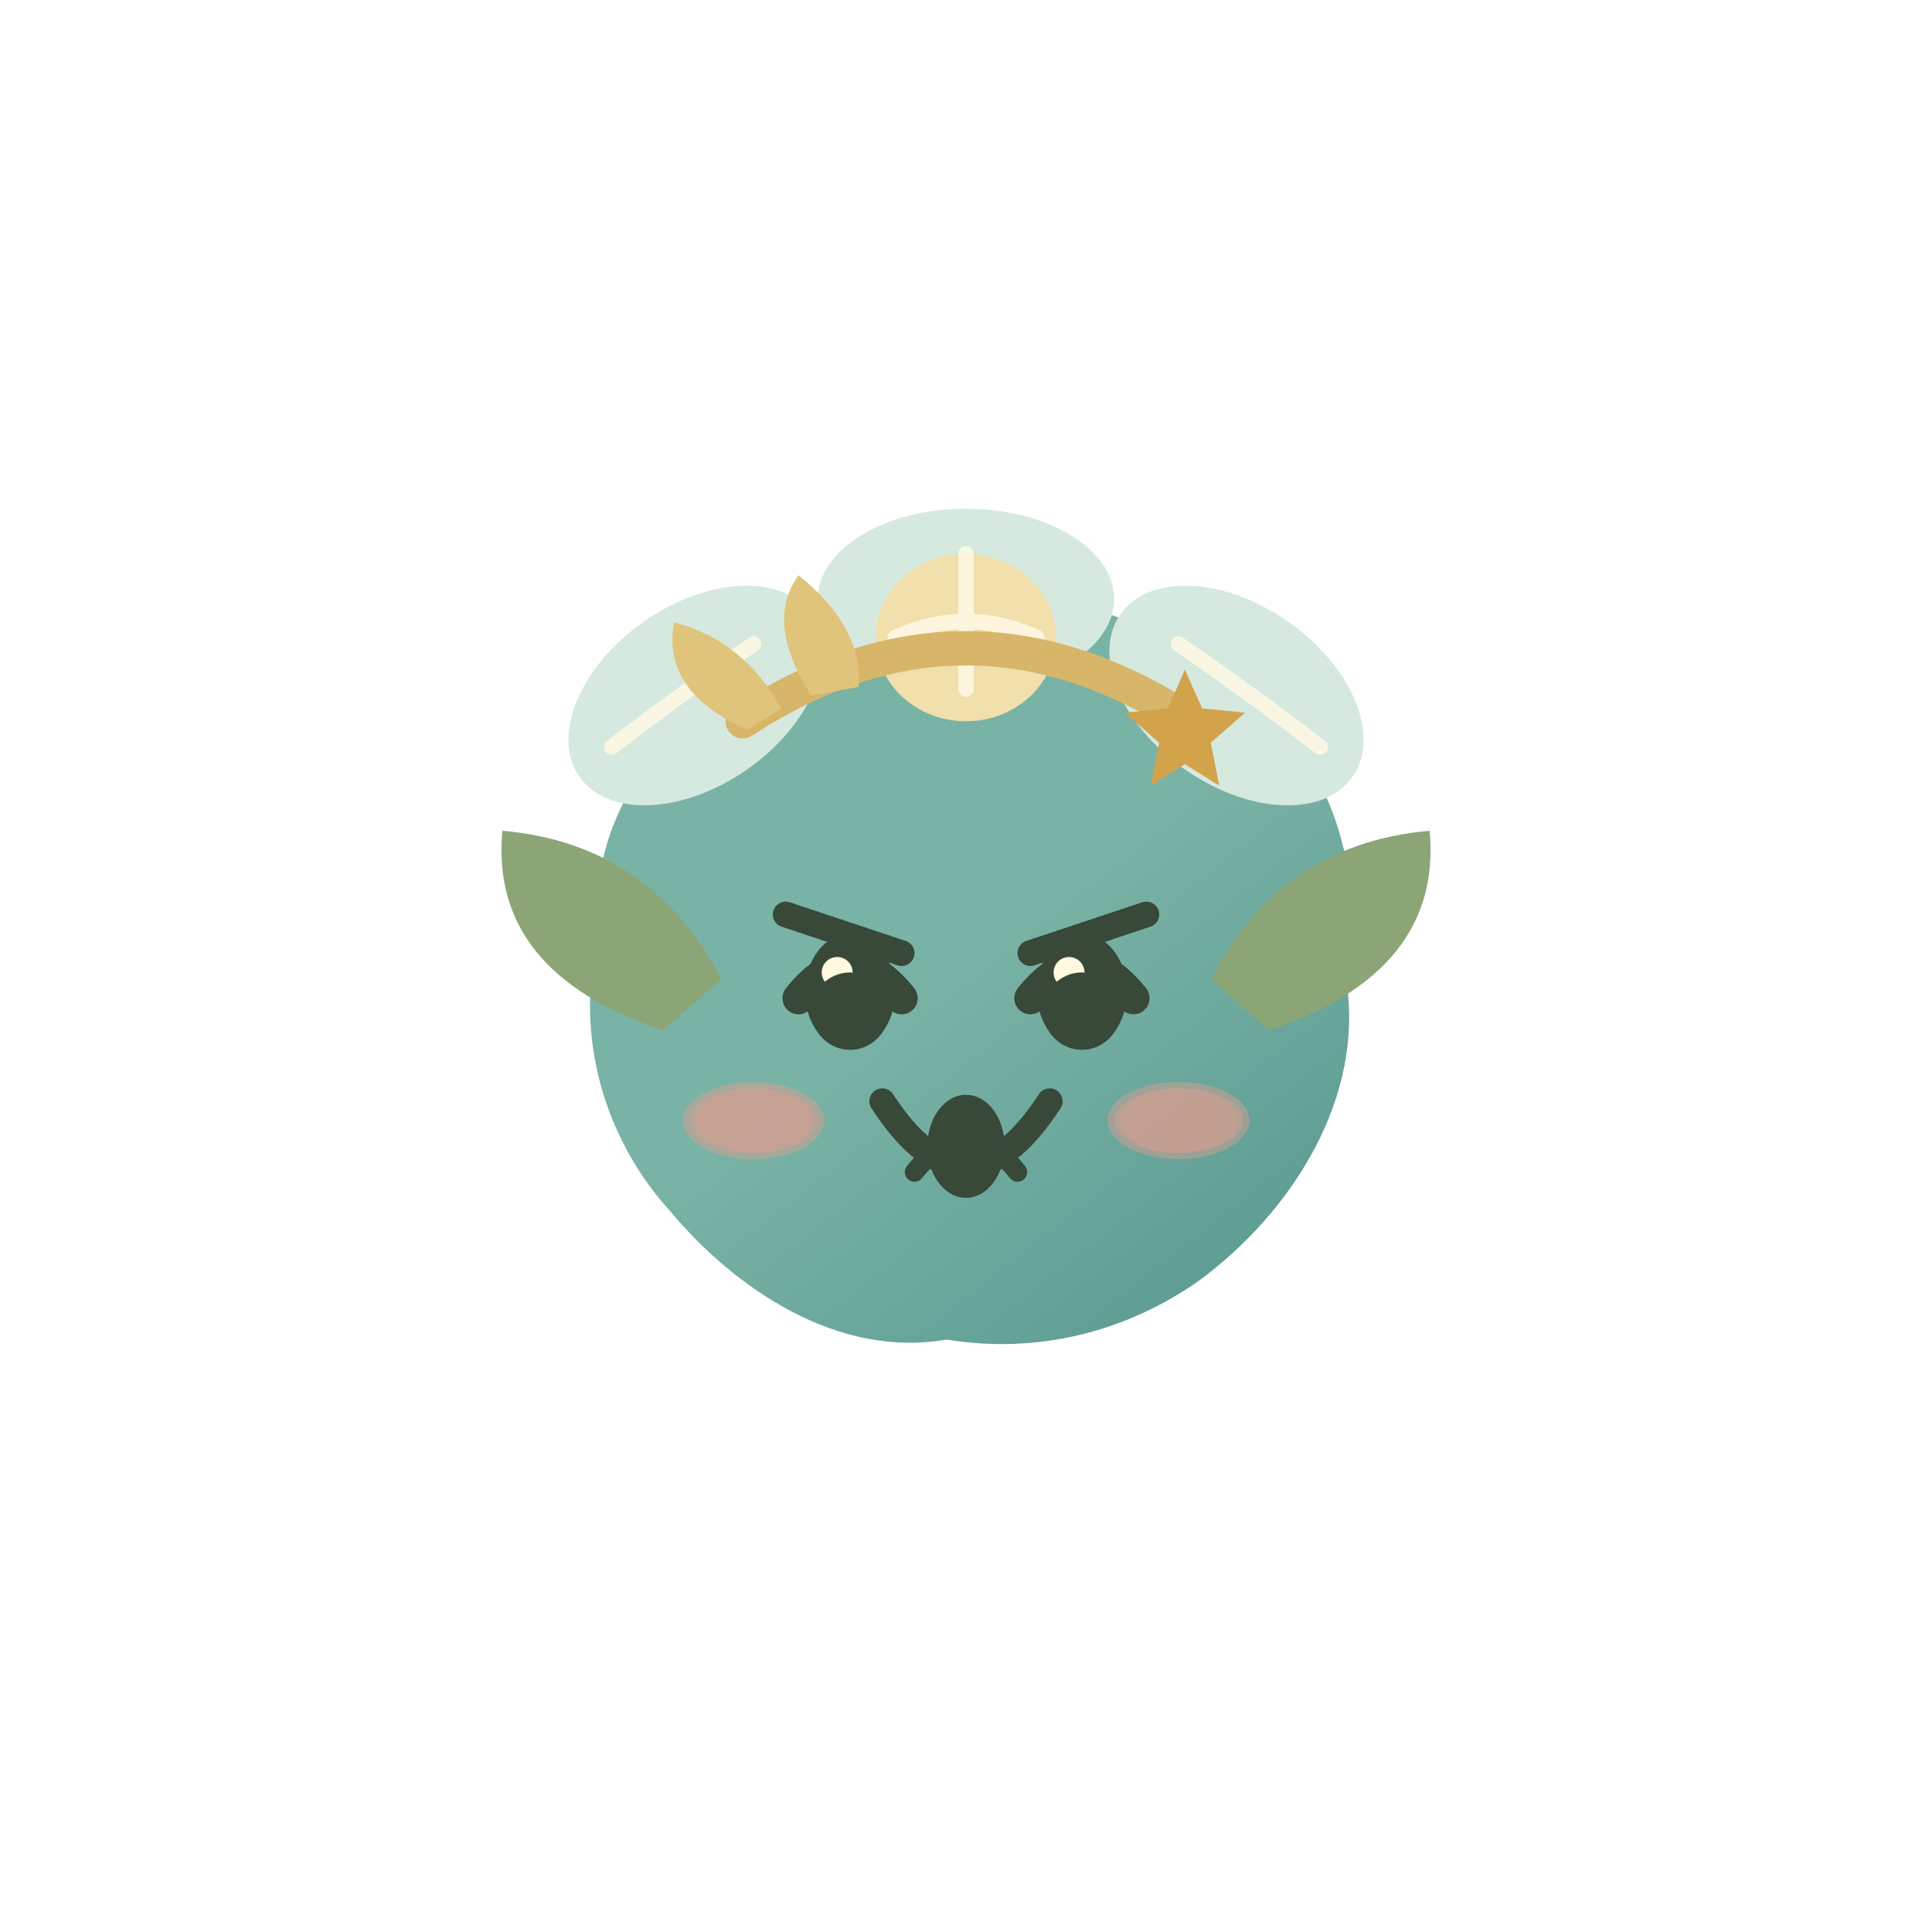
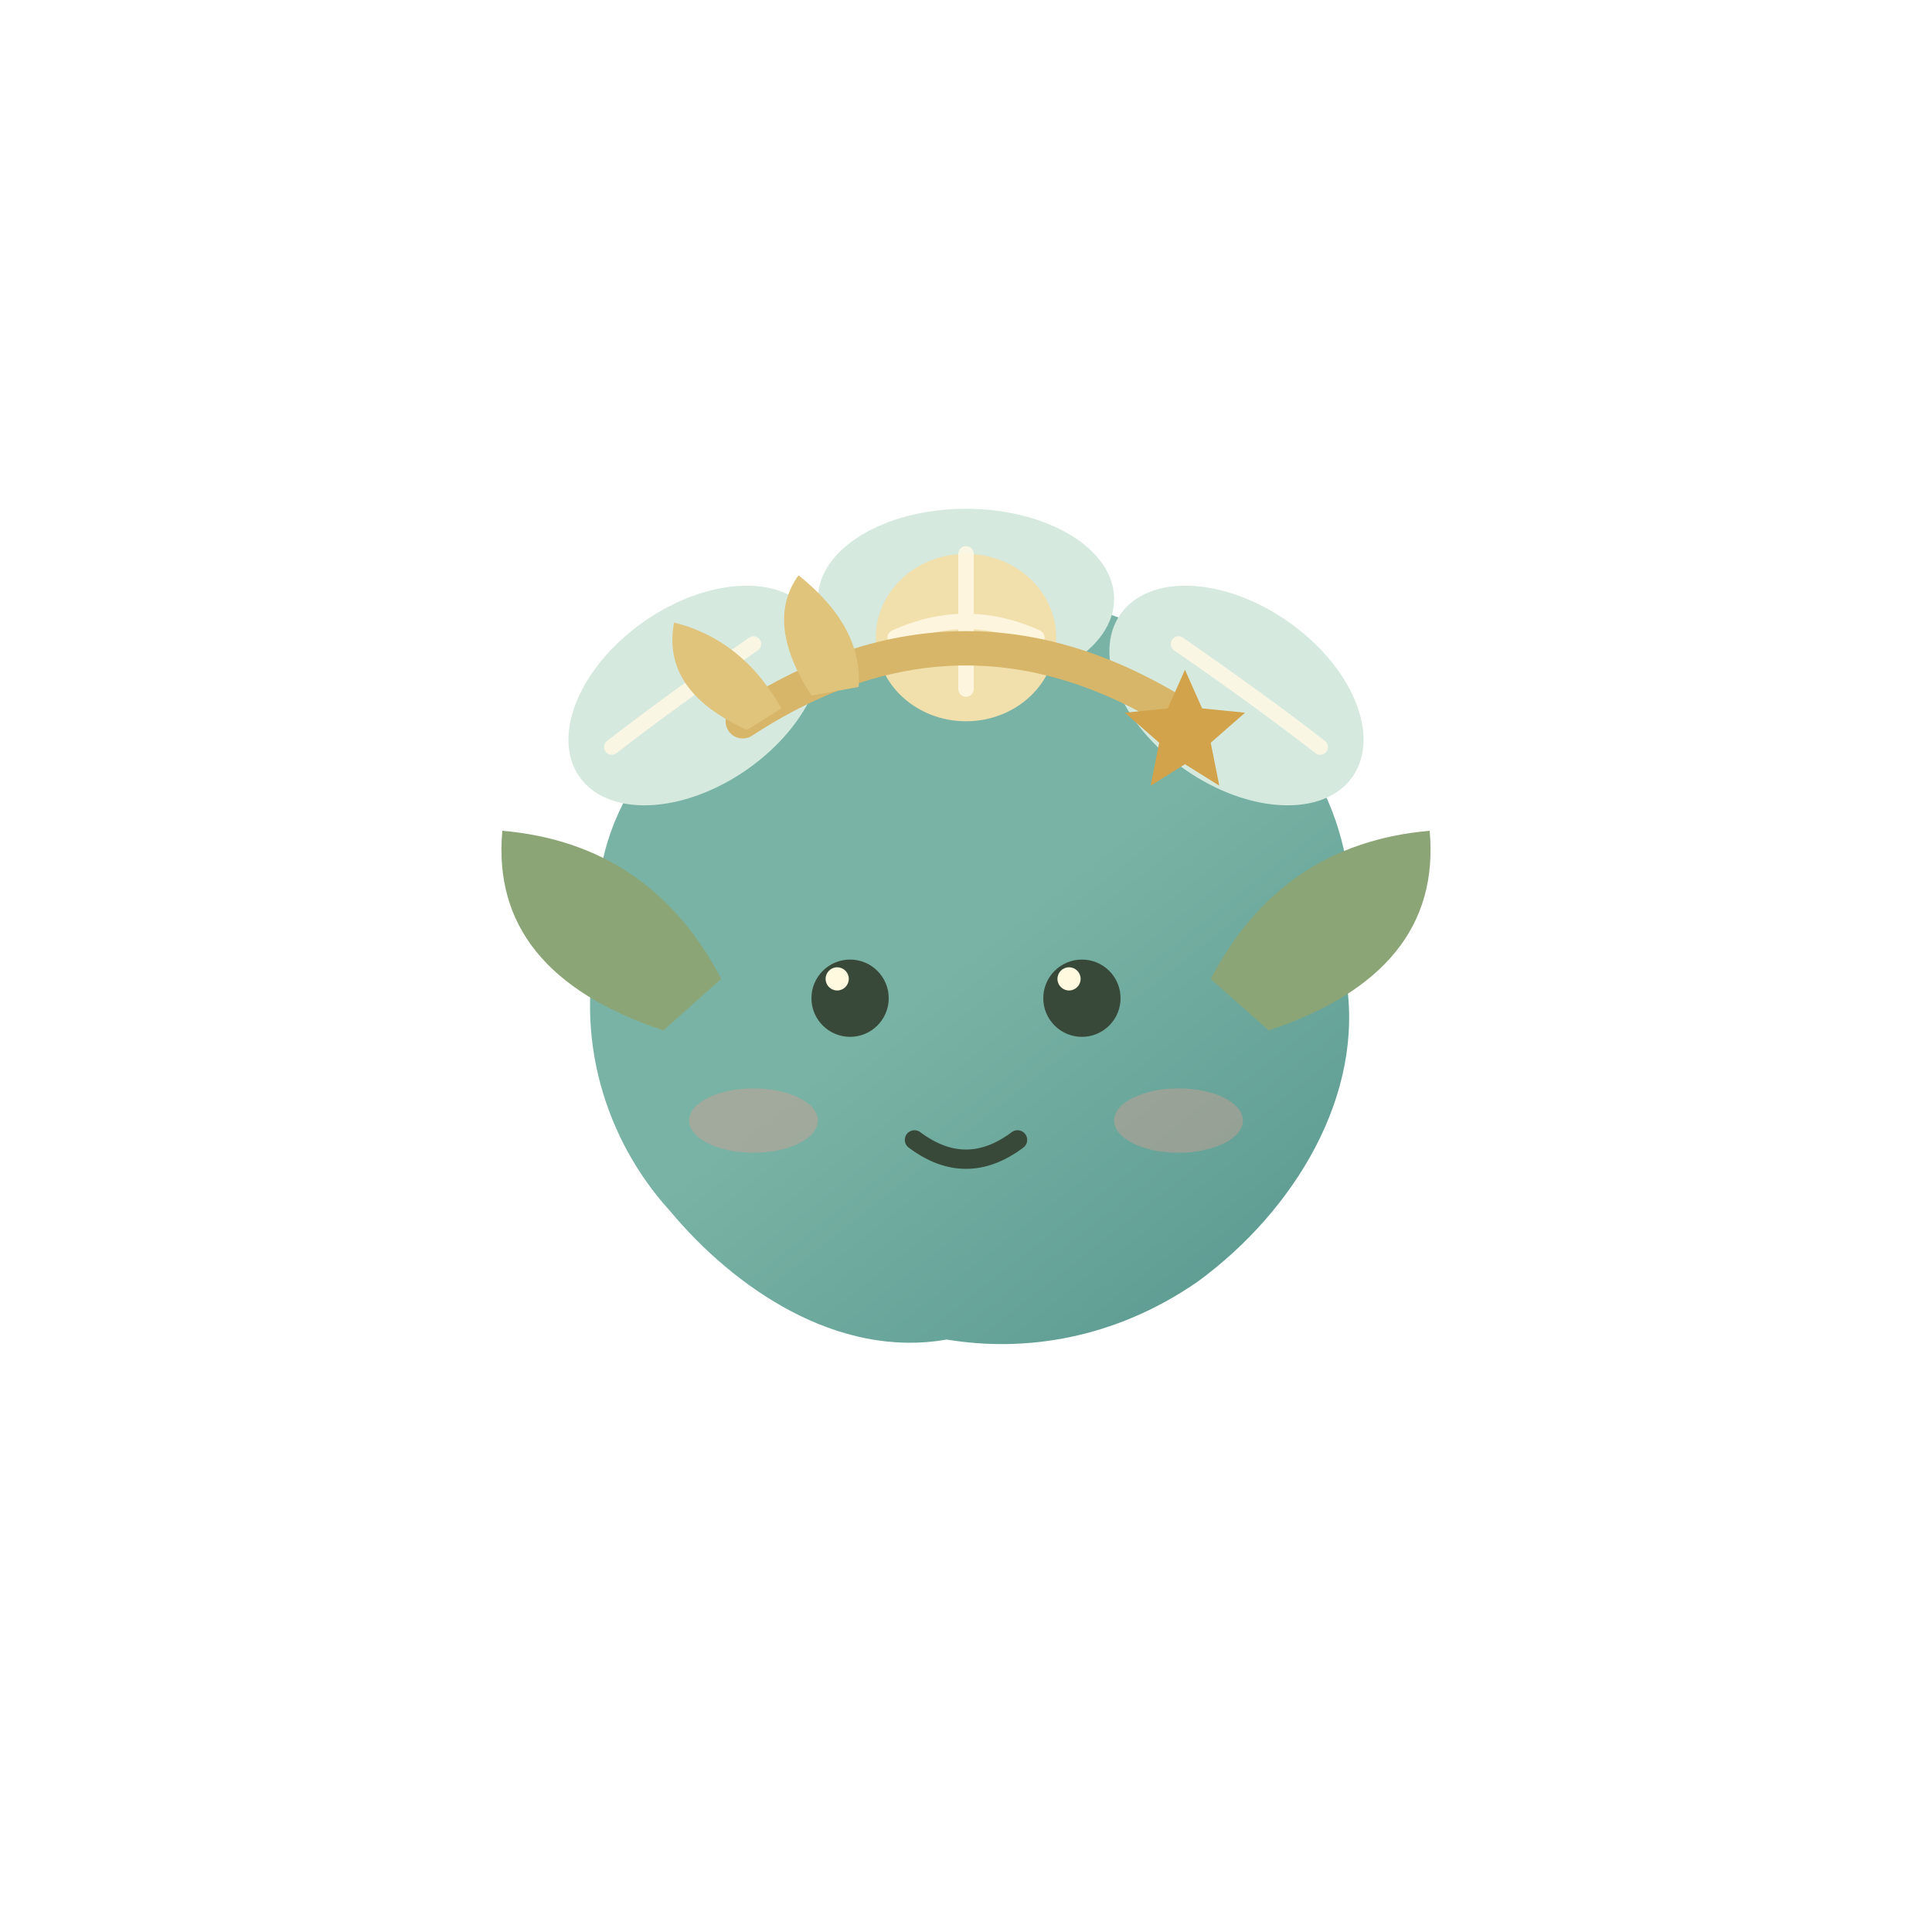
<svg xmlns="http://www.w3.org/2000/svg" width="200" height="200" viewBox="0 0 200 200">
  <defs>
    <linearGradient id="body-gradient" gradientUnits="objectBoundingBox" x1="0%" y1="0%" x2="80%" y2="100%">
      <stop offset="0" stop-color="#79b3a5" />
      <stop offset="0.53" stop-color="#79b3a5" />
      <stop offset="1" stop-color="#5d9b92" />
    </linearGradient>
    <linearGradient id="accent-gradient" gradientUnits="objectBoundingBox" x1="0%" y1="0%" x2="100%" y2="100%">
      <stop offset="0" stop-color="#d5e9df" />
      <stop offset="1" stop-color="#397e79" />
    </linearGradient>
  </defs>
  <g id="body" transform="translate(33.33333 33.33333) scale(0.6666667)">
    <path id="shell" d="M100 45 C115 40 131 47 143 58 C157 68 162 85 159 102 C162 120 151 138 136 149 C123 158 109 160 97 158 C80 161 64 150 54 138 C44 127 39 111 43 95 C41 77 53 62 67 55 C80 43 90 43 100 45 Z" fill="url(#body-gradient)" />
    <ellipse id="petal-a" cx="58" cy="58" rx="22" ry="14" fill="#d5e9df" transform="rotate(-35 58 58)" />
    <ellipse id="petal-b" cx="100" cy="43" rx="23" ry="14" fill="#d5e9df" />
    <ellipse id="petal-c" cx="142" cy="58" rx="22" ry="14" fill="#d5e9df" transform="rotate(35 142 58)" />
    <ellipse id="flower-center" cx="100" cy="49" rx="14" ry="13" fill="#f1dfac" />
    <path id="flower-stitches" d="M45 66 Q54 59 67 50 M100 57 Q100 47 100 36 M155 66 Q146 59 133 50 M89 49 Q100 44 111 49" fill="none" stroke="#fff8e4" stroke-width="2.4" stroke-linecap="round" stroke-linejoin="round" opacity=".86" />
    <path id="leaf-left" d="M53 110 Q26 101 28 79 Q51 81 62 102Z" fill="#8ca577" />
    <path id="leaf-right" d="M147 110 Q174 101 172 79 Q149 81 138 102Z" fill="#8ca577" />
    <g id="adornment" transform="translate(33.33333 33.33333) scale(0.6666667)">
      <path id="crown" d="M48 43 Q100 9 152 43" fill="none" stroke="#d7b66a" stroke-width="8" stroke-linecap="round" />
      <path id="star" d="M151 31 L155 40 L165 41 L157 48 L159 58 L151 53 L143 58 L145 48 L137 41 L147 40Z" fill="#d2a34b" />
      <path id="gold-leaf-left" d="M49 45 Q29 36 32 20 Q48 24 57 40Z" fill="#e0c47b" />
      <path id="gold-leaf-right" d="M64 37 Q53 20 61 9 Q76 21 75 35Z" fill="#e0c47b" />
    </g>
  </g>
  <g id="face-neutral" transform="translate(33.33333 33.33333) scale(0.6666667)">
    <circle id="neutral-eye-left" cx="82" cy="105" r="6" fill="#384839" />
    <circle id="neutral-eye-right" cx="118" cy="105" r="6" fill="#384839" />
    <circle id="neutral-eye-glint-left" cx="80" cy="102" r="1.8" fill="#fff9df" />
    <circle id="neutral-eye-glint-right" cx="116" cy="102" r="1.8" fill="#fff9df" />
    <path id="neutral-smile" d="M92 127 Q100 133 108 127" fill="none" stroke="#384839" stroke-width="3" stroke-linecap="round" />
    <ellipse id="neutral-blush-left" cx="67" cy="124" rx="10" ry="5" fill="#d89e91" opacity=".42" />
    <ellipse id="neutral-blush-right" cx="133" cy="124" rx="10" ry="5" fill="#d89e91" opacity=".42" />
  </g>
-   <g id="face-happy" transform="translate(33.33333 33.33333) scale(0.6666667)">
+   <g id="face-happy" display="none" transform="translate(33.33333 33.33333) scale(0.6666667)">
    <path id="happy-eye-left" d="M74 105 Q82 95 90 105" fill="none" stroke="#384839" stroke-width="5" stroke-linecap="round" />
    <path id="happy-eye-right" d="M110 105 Q118 95 126 105" fill="none" stroke="#384839" stroke-width="5" stroke-linecap="round" />
    <path id="happy-smile" d="M87 121 Q100 141 113 121" fill="none" stroke="#384839" stroke-width="4" stroke-linecap="round" />
    <ellipse id="happy-blush-left" cx="67" cy="124" rx="11" ry="6" fill="#d89e91" opacity=".48" />
    <ellipse id="happy-blush-right" cx="133" cy="124" rx="11" ry="6" fill="#d89e91" opacity=".48" />
  </g>
-   <g id="face-surprised" transform="translate(33.33333 33.33333) scale(0.6666667)">
+   <g id="face-surprised" display="none" transform="translate(33.33333 33.33333) scale(0.6666667)">
    <ellipse id="surprised-eye-left" cx="82" cy="104" rx="7" ry="9" fill="#384839" />
    <ellipse id="surprised-eye-right" cx="118" cy="104" rx="7" ry="9" fill="#384839" />
    <circle id="surprised-eye-glint-left" cx="80" cy="101" r="2.4" fill="#fff9df" />
    <circle id="surprised-eye-glint-right" cx="116" cy="101" r="2.4" fill="#fff9df" />
    <ellipse id="surprised-mouth" cx="100" cy="128" rx="6" ry="8" fill="#384839" />
    <ellipse id="surprised-blush-left" cx="67" cy="124" rx="9" ry="5" fill="#d89e91" opacity=".4" />
    <ellipse id="surprised-blush-right" cx="133" cy="124" rx="9" ry="5" fill="#d89e91" opacity=".4" />
  </g>
-   <g id="face-angry" transform="translate(33.33333 33.33333) scale(0.6666667)">
+   <g id="face-angry" display="none" transform="translate(33.33333 33.33333) scale(0.6666667)">
    <circle id="angry-eye-left" cx="82" cy="107" r="6" fill="#384839" />
    <circle id="angry-eye-right" cx="118" cy="107" r="6" fill="#384839" />
    <path id="angry-brow-left" d="M72 92 L90 98" stroke="#384839" stroke-width="4" stroke-linecap="round" />
    <path id="angry-brow-right" d="M128 92 L110 98" stroke="#384839" stroke-width="4" stroke-linecap="round" />
    <path id="angry-frown" d="M92 132 Q100 122 108 132" fill="none" stroke="#384839" stroke-width="3" stroke-linecap="round" />
  </g>
</svg>
